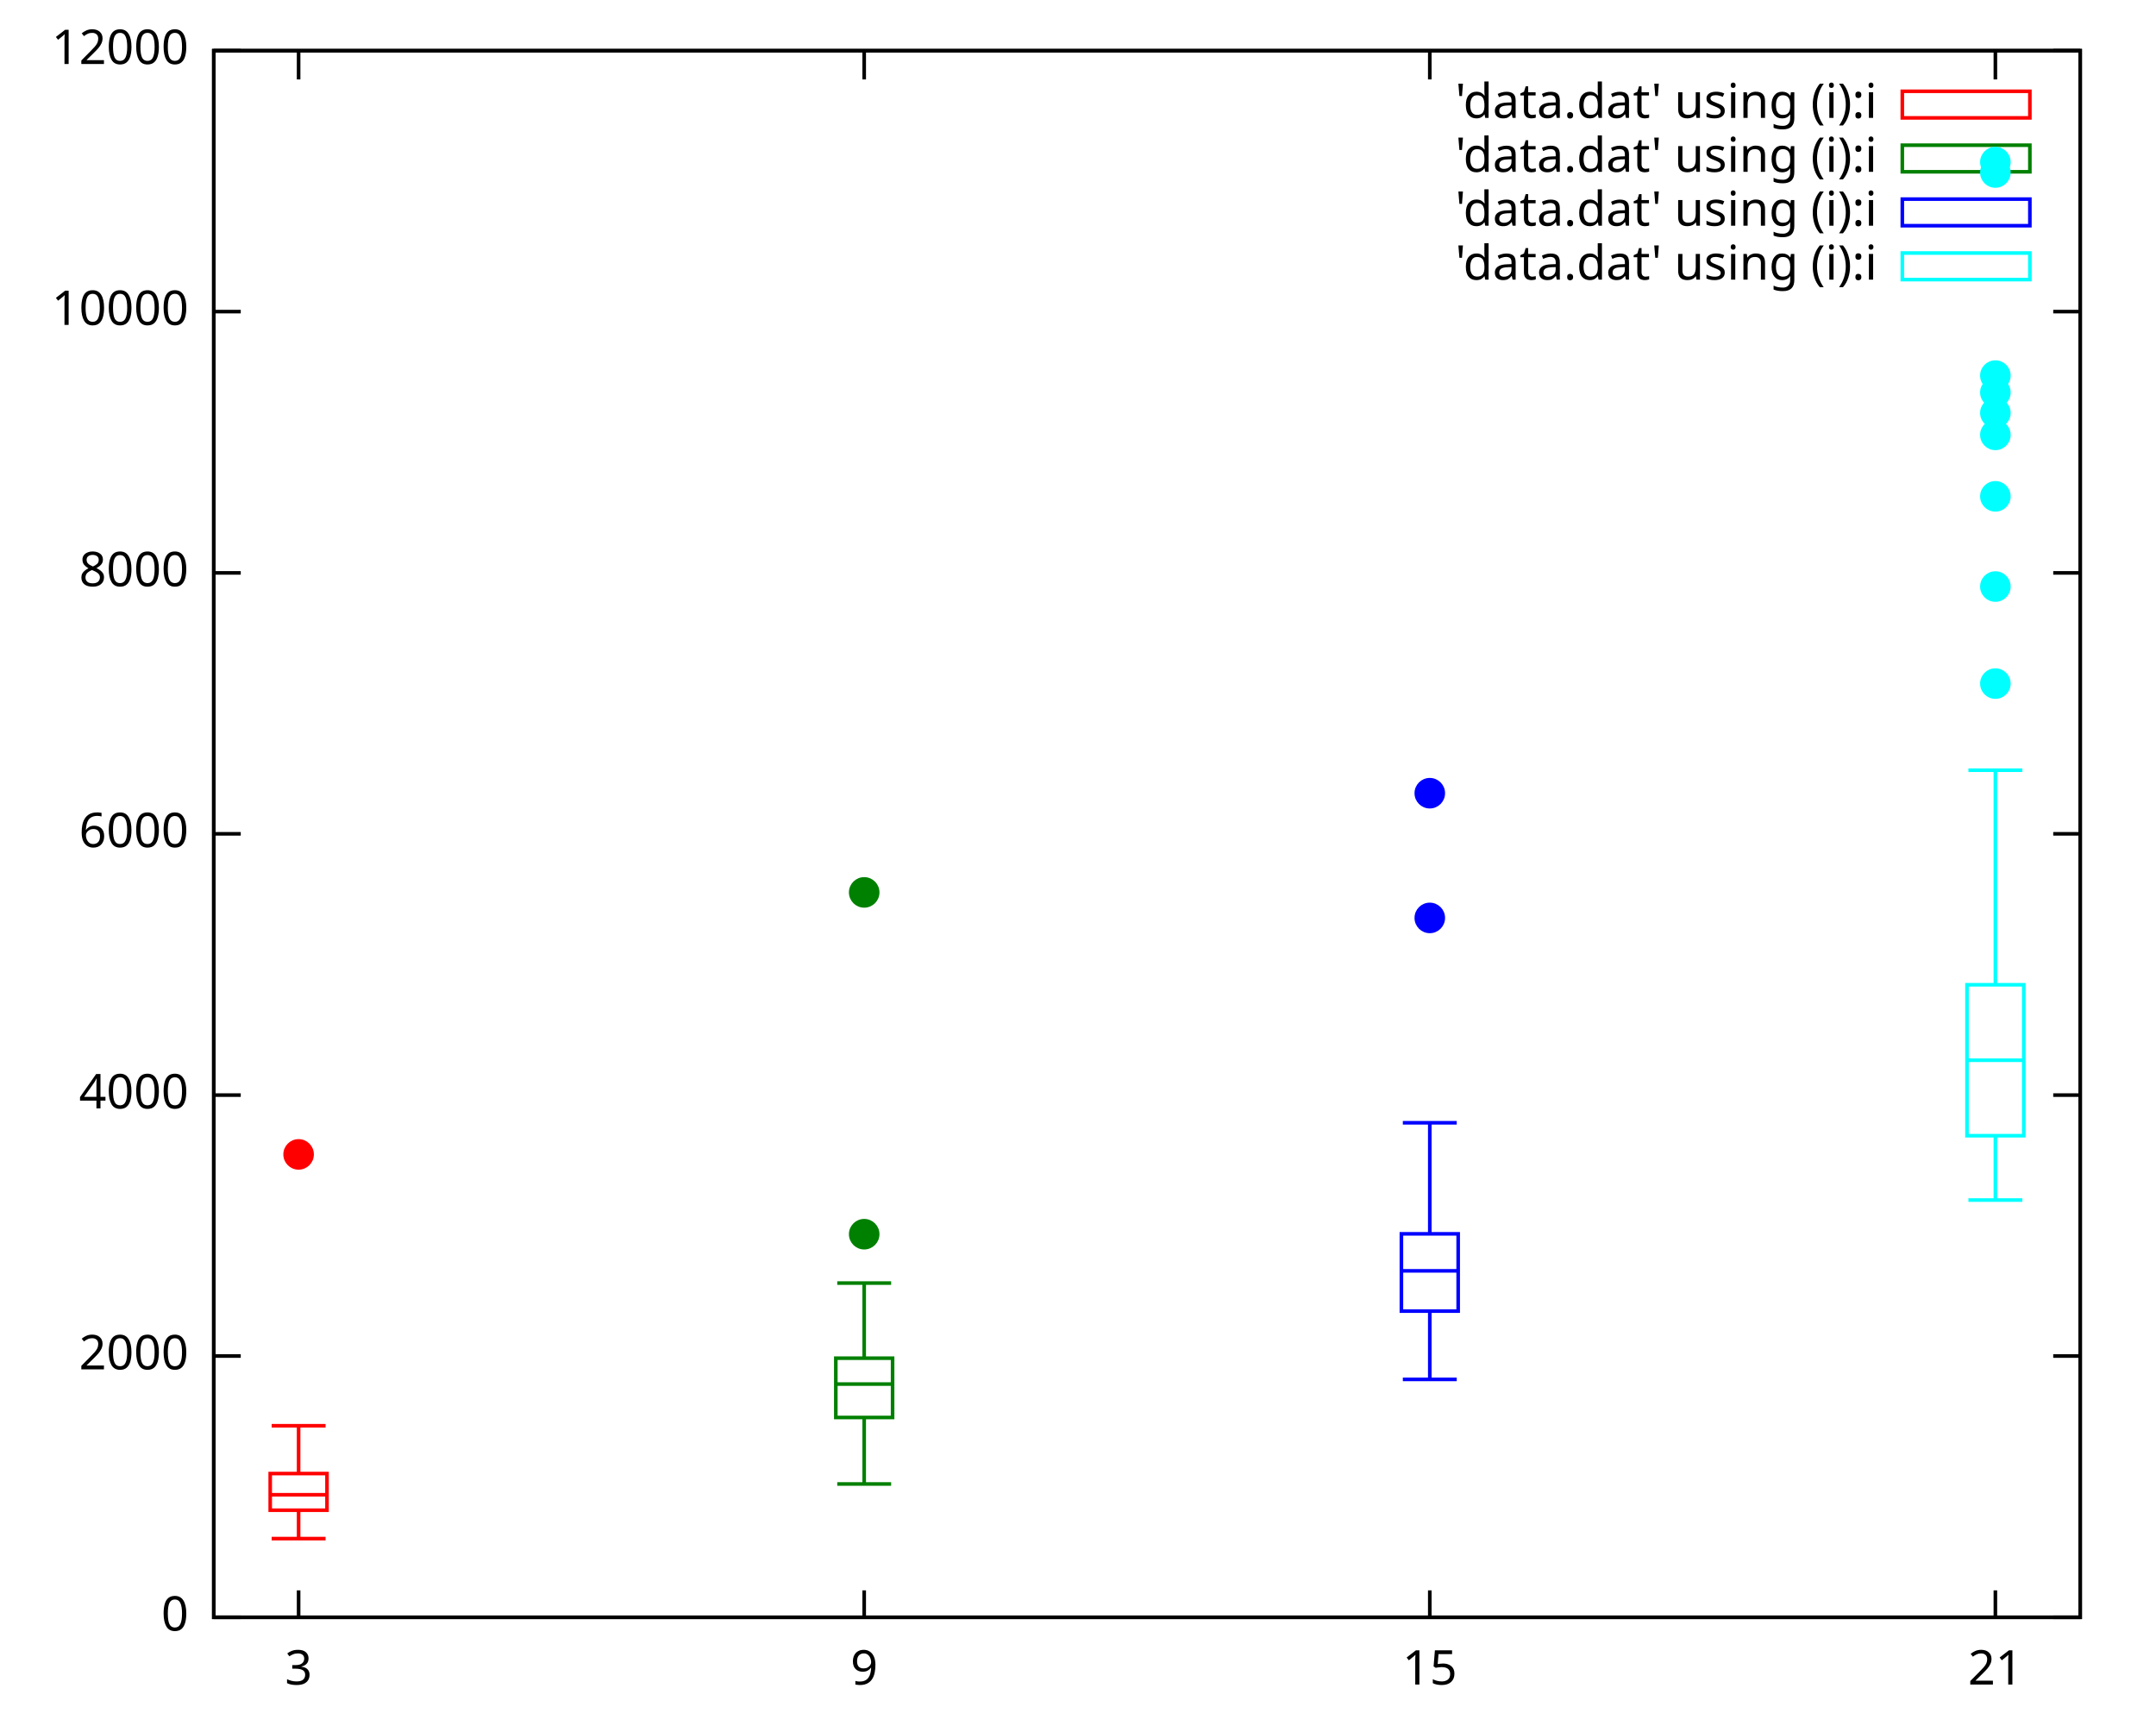
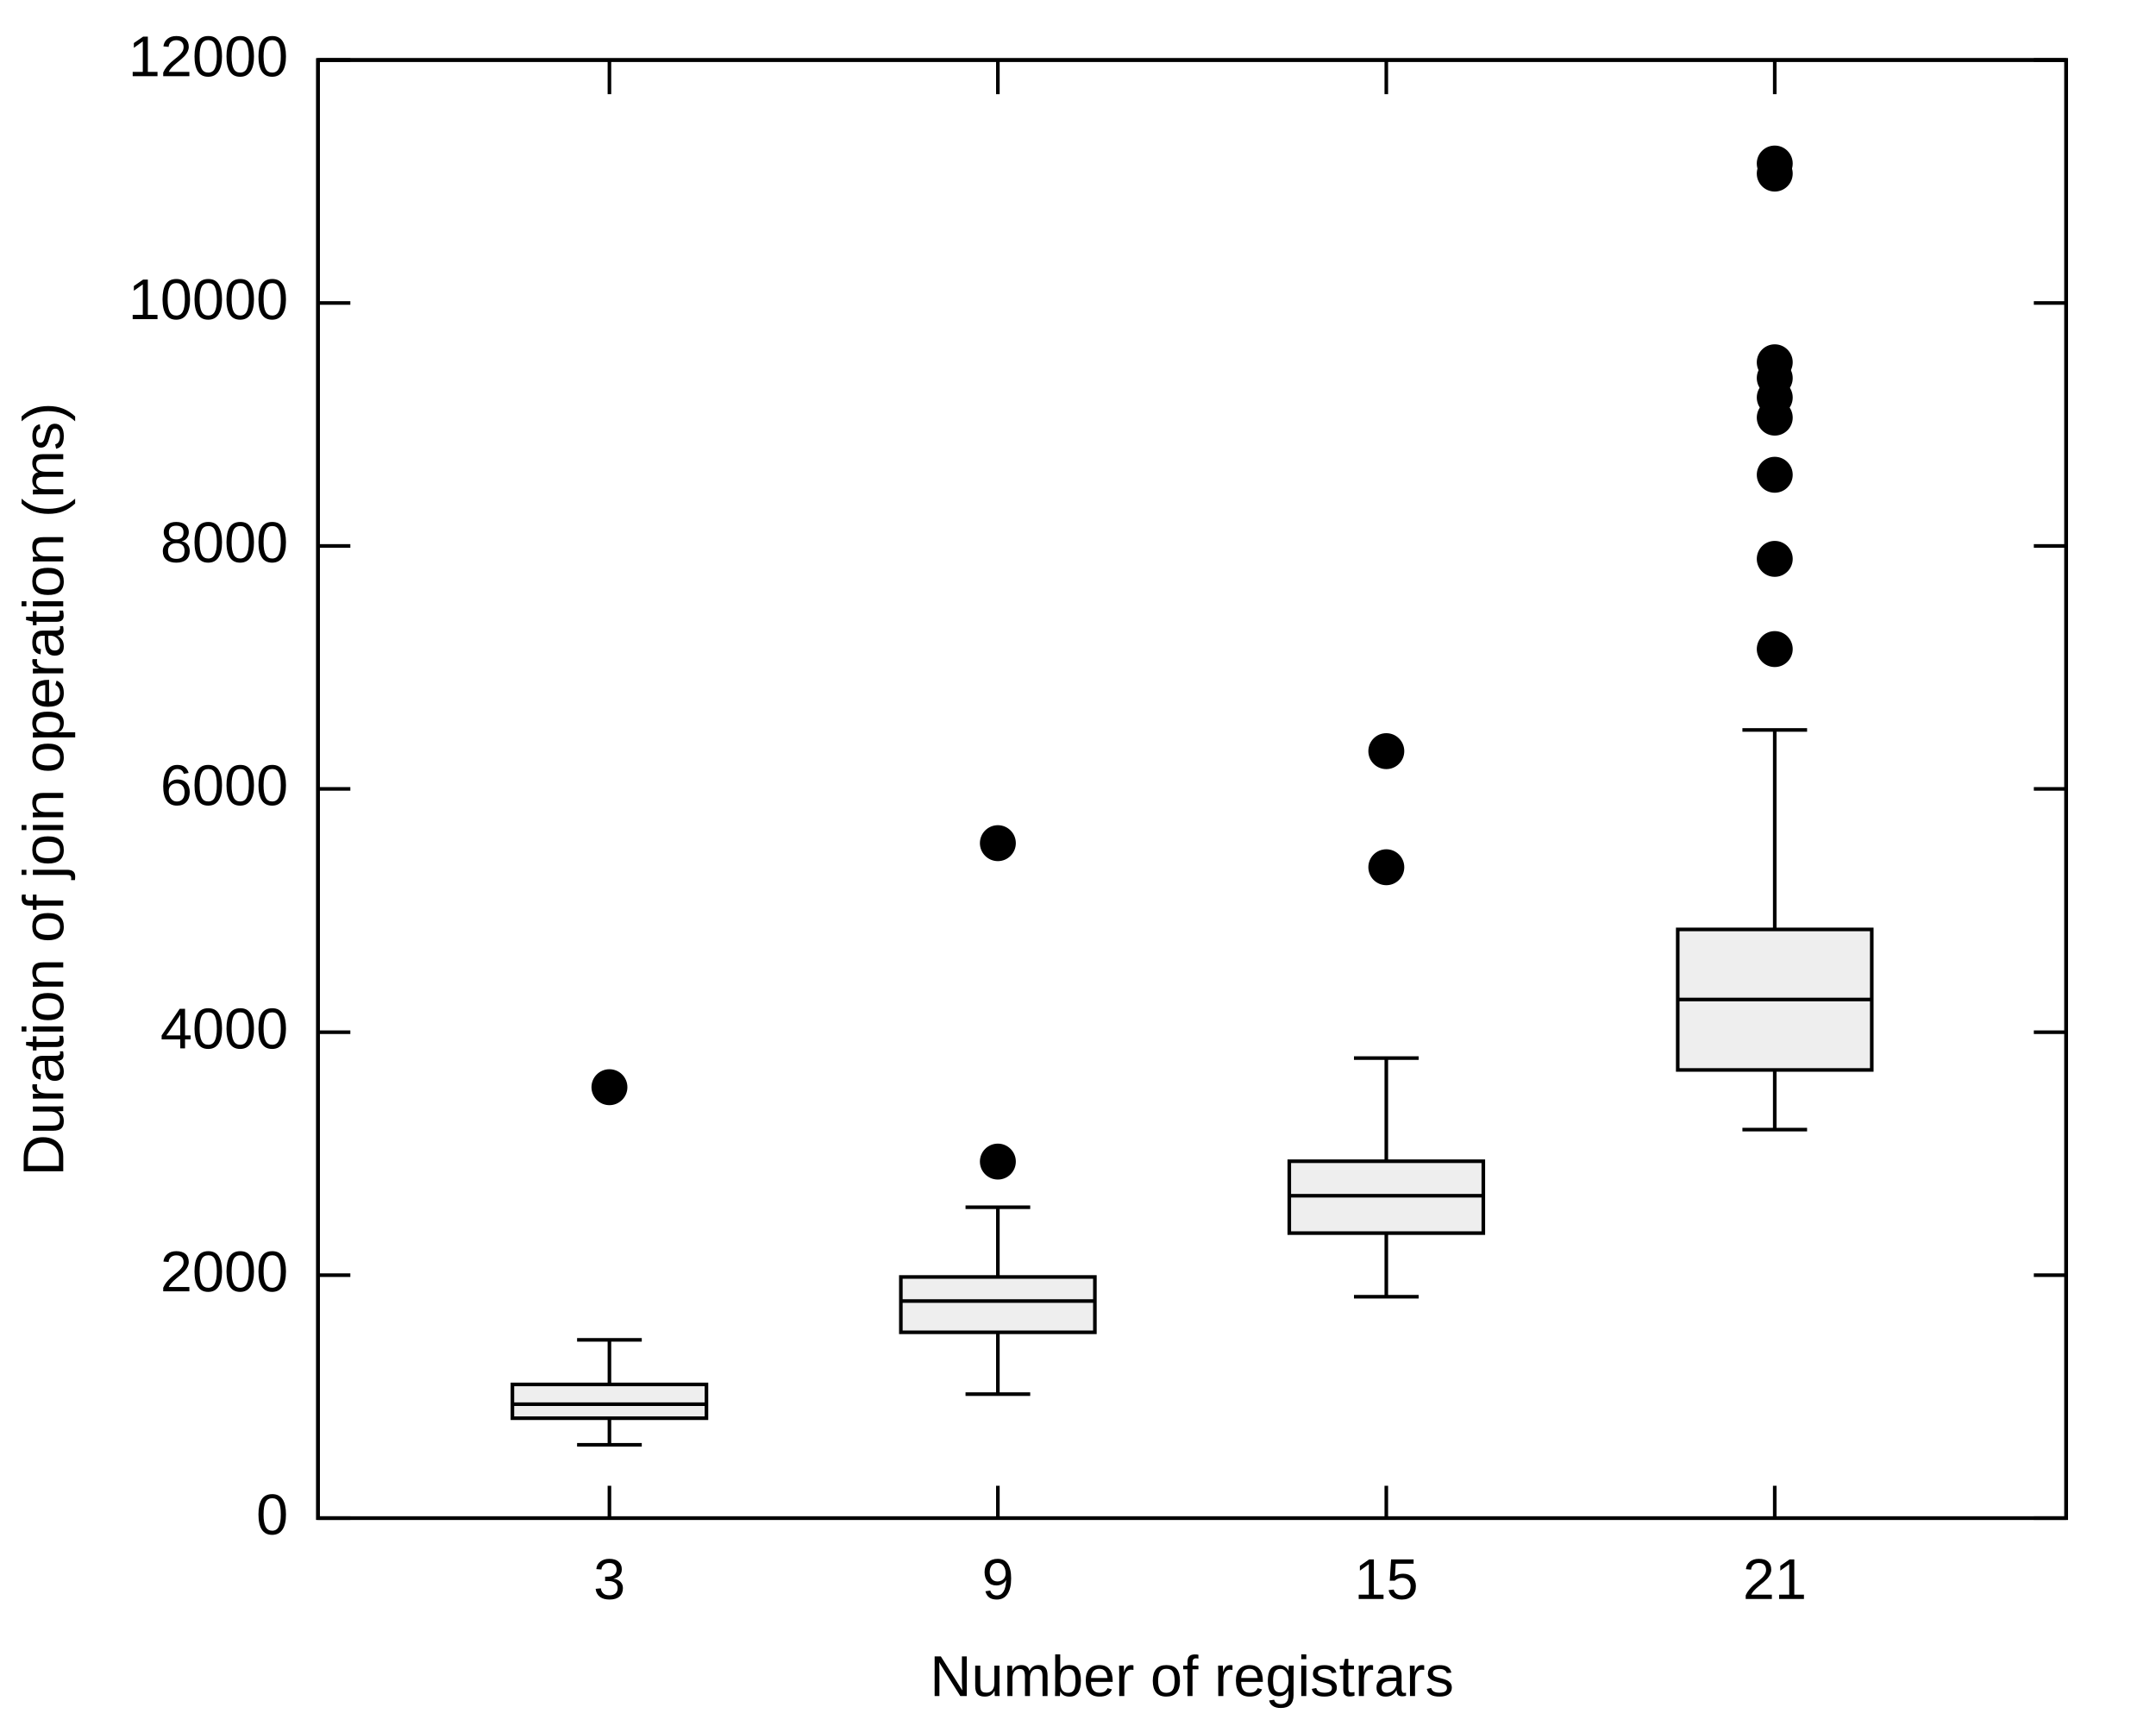
<svg xmlns="http://www.w3.org/2000/svg" xmlns:xlink="http://www.w3.org/1999/xlink" width="600" height="480" viewBox="0 0 600 480">
  <g id="gnuplot_canvas">
    <rect x="0" y="0" width="600" height="480" fill="none" />
    <defs>
      <circle id="gpDot" r="0.5" stroke-width="0.5" />
-       <path id="gpPt0" stroke-width="0.267" stroke="currentColor" d="M-1,0 h2 M0,-1 v2" />
-       <path id="gpPt1" stroke-width="0.267" stroke="currentColor" d="M-1,-1 L1,1 M1,-1 L-1,1" />
-       <path id="gpPt2" stroke-width="0.267" stroke="currentColor" d="M-1,0 L1,0 M0,-1 L0,1 M-1,-1 L1,1 M-1,1 L1,-1" />
-       <rect id="gpPt3" stroke-width="0.267" stroke="currentColor" x="-1" y="-1" width="2" height="2" />
-       <rect id="gpPt4" stroke-width="0.267" stroke="currentColor" fill="currentColor" x="-1" y="-1" width="2" height="2" />
-       <circle id="gpPt5" stroke-width="0.267" stroke="currentColor" cx="0" cy="0" r="1" />
+       <path id="gpPt0" stroke-width="0.222" stroke="currentColor" d="M-1,0 h2 M0,-1 v2" />
+       <path id="gpPt1" stroke-width="0.222" stroke="currentColor" d="M-1,-1 L1,1 M1,-1 L-1,1" />
+       <path id="gpPt2" stroke-width="0.222" stroke="currentColor" d="M-1,0 L1,0 M0,-1 L0,1 M-1,-1 L1,1 M-1,1 L1,-1" />
+       <rect id="gpPt3" stroke-width="0.222" stroke="currentColor" x="-1" y="-1" width="2" height="2" />
+       <rect id="gpPt4" stroke-width="0.222" stroke="currentColor" fill="currentColor" x="-1" y="-1" width="2" height="2" />
+       <circle id="gpPt5" stroke-width="0.222" stroke="currentColor" cx="0" cy="0" r="1" />
      <use xlink:href="#gpPt5" id="gpPt6" fill="currentColor" stroke="none" />
-       <path id="gpPt7" stroke-width="0.267" stroke="currentColor" d="M0,-1.33 L-1.33,0.67 L1.33,0.67 z" />
+       <path id="gpPt7" stroke-width="0.222" stroke="currentColor" d="M0,-1.33 L-1.33,0.67 L1.33,0.67 z" />
      <use xlink:href="#gpPt7" id="gpPt8" fill="currentColor" stroke="none" />
      <use xlink:href="#gpPt7" id="gpPt9" stroke="currentColor" transform="rotate(180)" />
      <use xlink:href="#gpPt9" id="gpPt10" fill="currentColor" stroke="none" />
      <use xlink:href="#gpPt3" id="gpPt11" stroke="currentColor" transform="rotate(45)" />
      <use xlink:href="#gpPt11" id="gpPt12" fill="currentColor" stroke="none" />
    </defs>
    <g style="fill:none; color:white; stroke:currentColor; stroke-width:1.00; stroke-linecap:butt; stroke-linejoin:miter">
</g>
    <g style="fill:none; color:black; stroke:currentColor; stroke-width:1.00; stroke-linecap:butt; stroke-linejoin:miter">
-       <path stroke="black" d="M59.5,450.0 L67.0,450.0 M578.9,450.0 L571.4,450.0  h0.01" />
-       <g transform="translate(52.5,453.7)" style="stroke:none; fill:black; font-family:Verdana; font-size:10.00pt; text-anchor:end">
+       <path stroke="black" d="M88.5,422.4 L97.5,422.4 M575.0,422.4 L566.0,422.4  h0.01" />
+       <g transform="translate(80.2,426.9)" style="stroke:none; fill:black; font-family:Arial; font-size:12.00pt; text-anchor:end">
        <text> 0</text>
      </g>
-       <path stroke="black" d="M59.5,377.3 L67.0,377.3 M578.9,377.3 L571.4,377.3  h0.01" />
-       <g transform="translate(52.5,381.0)" style="stroke:none; fill:black; font-family:Verdana; font-size:10.00pt; text-anchor:end">
+       <path stroke="black" d="M88.5,354.8 L97.5,354.8 M575.0,354.8 L566.0,354.8  h0.01" />
+       <g transform="translate(80.2,359.3)" style="stroke:none; fill:black; font-family:Arial; font-size:12.00pt; text-anchor:end">
        <text> 2000</text>
      </g>
-       <path stroke="black" d="M59.5,304.7 L67.0,304.7 M578.9,304.7 L571.4,304.7  h0.01" />
-       <g transform="translate(52.5,308.4)" style="stroke:none; fill:black; font-family:Verdana; font-size:10.00pt; text-anchor:end">
+       <path stroke="black" d="M88.5,287.2 L97.5,287.2 M575.0,287.2 L566.0,287.2  h0.01" />
+       <g transform="translate(80.2,291.7)" style="stroke:none; fill:black; font-family:Arial; font-size:12.00pt; text-anchor:end">
        <text> 4000</text>
      </g>
-       <path stroke="black" d="M59.5,232.0 L67.0,232.0 M578.9,232.0 L571.4,232.0  h0.01" />
-       <g transform="translate(52.5,235.7)" style="stroke:none; fill:black; font-family:Verdana; font-size:10.00pt; text-anchor:end">
+       <path stroke="black" d="M88.5,219.5 L97.5,219.5 M575.0,219.5 L566.0,219.5  h0.01" />
+       <g transform="translate(80.2,224.0)" style="stroke:none; fill:black; font-family:Arial; font-size:12.00pt; text-anchor:end">
        <text> 6000</text>
      </g>
-       <path stroke="black" d="M59.5,159.4 L67.0,159.4 M578.9,159.4 L571.4,159.4  h0.01" />
-       <g transform="translate(52.5,163.1)" style="stroke:none; fill:black; font-family:Verdana; font-size:10.00pt; text-anchor:end">
+       <path stroke="black" d="M88.5,151.9 L97.5,151.9 M575.0,151.9 L566.0,151.9  h0.01" />
+       <g transform="translate(80.2,156.4)" style="stroke:none; fill:black; font-family:Arial; font-size:12.00pt; text-anchor:end">
        <text> 8000</text>
      </g>
-       <path stroke="black" d="M59.5,86.7 L67.0,86.7 M578.9,86.7 L571.4,86.7  h0.01" />
-       <g transform="translate(52.5,90.4)" style="stroke:none; fill:black; font-family:Verdana; font-size:10.00pt; text-anchor:end">
+       <path stroke="black" d="M88.5,84.3 L97.5,84.3 M575.0,84.3 L566.0,84.3  h0.01" />
+       <g transform="translate(80.2,88.8)" style="stroke:none; fill:black; font-family:Arial; font-size:12.00pt; text-anchor:end">
        <text> 10000</text>
      </g>
-       <path stroke="black" d="M59.5,14.1 L67.0,14.1 M578.9,14.1 L571.4,14.1  h0.01" />
-       <g transform="translate(52.5,17.8)" style="stroke:none; fill:black; font-family:Verdana; font-size:10.00pt; text-anchor:end">
+       <path stroke="black" d="M88.5,16.7 L97.5,16.7 M575.0,16.7 L566.0,16.7  h0.01" />
+       <g transform="translate(80.2,21.2)" style="stroke:none; fill:black; font-family:Arial; font-size:12.00pt; text-anchor:end">
        <text> 12000</text>
      </g>
-       <path stroke="black" d="M83.1,450.0 L83.1,442.5 M83.1,14.1 L83.1,21.6  h0.01" />
-       <g transform="translate(83.1,468.7)" style="stroke:none; fill:black; font-family:Verdana; font-size:10.00pt; text-anchor:middle">
+       <path stroke="black" d="M169.6,422.4 L169.6,413.4 M169.6,16.7 L169.6,25.7  h0.01" />
+       <g transform="translate(169.6,444.9)" style="stroke:none; fill:black; font-family:Arial; font-size:12.00pt; text-anchor:middle">
        <text>3</text>
      </g>
-       <path stroke="black" d="M240.5,450.0 L240.5,442.5 M240.5,14.1 L240.5,21.6  h0.01" />
-       <g transform="translate(240.5,468.7)" style="stroke:none; fill:black; font-family:Verdana; font-size:10.00pt; text-anchor:middle">
+       <path stroke="black" d="M277.7,422.4 L277.7,413.4 M277.7,16.7 L277.7,25.7  h0.01" />
+       <g transform="translate(277.7,444.9)" style="stroke:none; fill:black; font-family:Arial; font-size:12.00pt; text-anchor:middle">
        <text>9</text>
      </g>
-       <path stroke="black" d="M397.9,450.0 L397.9,442.5 M397.9,14.1 L397.9,21.6  h0.01" />
-       <g transform="translate(397.9,468.7)" style="stroke:none; fill:black; font-family:Verdana; font-size:10.00pt; text-anchor:middle">
+       <path stroke="black" d="M385.8,422.4 L385.8,413.4 M385.8,16.7 L385.8,25.7  h0.01" />
+       <g transform="translate(385.8,444.9)" style="stroke:none; fill:black; font-family:Arial; font-size:12.00pt; text-anchor:middle">
        <text>15</text>
      </g>
-       <path stroke="black" d="M555.3,450.0 L555.3,442.5 M555.3,14.1 L555.3,21.6  h0.01" />
-       <g transform="translate(555.3,468.7)" style="stroke:none; fill:black; font-family:Verdana; font-size:10.00pt; text-anchor:middle">
+       <path stroke="black" d="M493.9,422.4 L493.9,413.4 M493.9,16.7 L493.9,25.7  h0.01" />
+       <g transform="translate(493.9,444.9)" style="stroke:none; fill:black; font-family:Arial; font-size:12.00pt; text-anchor:middle">
        <text>21</text>
      </g>
-       <path stroke="black" d="M59.5,14.1 L59.5,450.0 L578.9,450.0 L578.9,14.1 L59.5,14.1 Z  h0.01" />
+       <path stroke="black" d="M88.5,16.7 L88.5,422.4 L575.0,422.4 L575.0,16.7 L88.5,16.7 Z  h0.01" />
+       <g transform="translate(17.6,219.6) rotate(270)" style="stroke:none; fill:black; font-family:Arial; font-size:12.00pt; text-anchor:middle">
+         <text>Duration of join operation (ms)</text>
+       </g>
+       <g transform="translate(331.7,471.9)" style="stroke:none; fill:black; font-family:Arial; font-size:12.00pt; text-anchor:middle">
+         <text>Number of registrars</text>
+       </g>
    </g>
    <g id="gnuplot_plot_1">
-       <g style="fill:none; color:red; stroke:currentColor; stroke-width:1.00; stroke-linecap:butt; stroke-linejoin:miter">
-         <g transform="translate(522.4,32.8)" style="stroke:none; fill:black; font-family:Verdana; font-size:10.00pt; text-anchor:end">
-           <text>'data.dat' using (i):i</text>
+       <g style="fill:none; color:#FF9900; stroke:currentColor; stroke-width:1.00; stroke-linecap:butt; stroke-linejoin:miter">
+         <g style="stroke:none; shape-rendering:crispEdges">
+           <polygon fill="rgb(190, 190, 190)" fill-opacity="0.25" points="142.6,394.6 196.6,394.6 196.6,385.2 142.6,385.2 " />
        </g>
-         <path d="M529.4,32.8 L564.9,32.8 L564.9,25.4 L529.4,25.4 L529.4,32.8 Z  h0.01" />
-         <path d="M83.1,428.1 L83.1,420.2 M83.1,410.0 L83.1,396.7 M75.2,420.2 L91.0,420.2 L91.0,410.0 L75.2,410.0    L75.2,420.2 Z  h0.01" />
-         <path d="M75.6,396.7 L90.6,396.7 M75.6,428.1 L90.6,428.1 M75.2,415.9 L91.0,415.9  h0.01" />
-         <use xlink:href="#gpPt6" transform="translate(83.1,321.2) scale(3.75)" />
+         <path stroke="black" d="M169.6,402.0 L169.6,394.6 M169.6,385.2 L169.6,372.8 M142.6,394.6 L196.6,394.6 L196.6,385.2 L142.6,385.2    L142.6,394.6 Z  h0.01" />
+         <path stroke="black" d="M160.6,372.8 L178.6,372.8 M160.6,402.0 L178.6,402.0 M142.6,390.7 L196.6,390.7  h0.01" />
+         <use xlink:href="#gpPt6" transform="translate(169.6,302.5) scale(4.50)" color="black" />
      </g>
    </g>
    <g id="gnuplot_plot_2">
-       <g style="fill:none; color:green; stroke:currentColor; stroke-width:1.00; stroke-linecap:butt; stroke-linejoin:miter">
-         <g transform="translate(522.4,47.8)" style="stroke:none; fill:black; font-family:Verdana; font-size:10.00pt; text-anchor:end">
-           <text>'data.dat' using (i):i</text>
+       <g style="fill:none; color:#FF9900; stroke:currentColor; stroke-width:1.00; stroke-linecap:butt; stroke-linejoin:miter">
+         <g style="stroke:none; shape-rendering:crispEdges">
+           <polygon fill="rgb(190, 190, 190)" fill-opacity="0.25" points="250.7,370.7 304.7,370.7 304.7,355.3 250.7,355.3 " />
        </g>
-         <path d="M529.4,47.8 L564.9,47.8 L564.9,40.4 L529.4,40.4 L529.4,47.8 Z  h0.01" />
-         <path d="M240.5,412.9 L240.5,394.4 M240.5,377.9 L240.5,357.0 M232.6,394.4 L248.4,394.4 L248.4,377.9 L232.6,377.9    L232.6,394.4 Z  h0.01" />
-         <path d="M233.0,357.0 L248.0,357.0 M233.0,412.9 L248.0,412.9 M232.6,385.1 L248.4,385.1  h0.01" />
-         <use xlink:href="#gpPt6" transform="translate(240.5,343.4) scale(3.75)" />
-         <use xlink:href="#gpPt6" transform="translate(240.5,248.3) scale(3.75)" />
+         <path stroke="black" d="M277.7,387.9 L277.7,370.7 M277.7,355.3 L277.7,335.9 M250.7,370.7 L304.7,370.7 L304.7,355.3 L250.7,355.3    L250.7,370.7 Z  h0.01" />
+         <path stroke="black" d="M268.7,335.9 L286.7,335.9 M268.7,387.9 L286.7,387.9 M250.7,362.0 L304.7,362.0  h0.01" />
+         <use xlink:href="#gpPt6" transform="translate(277.7,323.2) scale(4.50)" color="black" />
+         <use xlink:href="#gpPt6" transform="translate(277.7,234.6) scale(4.50)" color="black" />
      </g>
    </g>
    <g id="gnuplot_plot_3">
-       <g style="fill:none; color:blue; stroke:currentColor; stroke-width:1.00; stroke-linecap:butt; stroke-linejoin:miter">
-         <g transform="translate(522.4,62.8)" style="stroke:none; fill:black; font-family:Verdana; font-size:10.00pt; text-anchor:end">
-           <text>'data.dat' using (i):i</text>
+       <g style="fill:none; color:#FF9900; stroke:currentColor; stroke-width:1.00; stroke-linecap:butt; stroke-linejoin:miter">
+         <g style="stroke:none; shape-rendering:crispEdges">
+           <polygon fill="rgb(190, 190, 190)" fill-opacity="0.25" points="358.8,343.1 412.8,343.1 412.8,323.1 358.8,323.1 " />
        </g>
-         <path d="M529.4,62.8 L564.9,62.8 L564.9,55.4 L529.4,55.4 L529.4,62.8 Z  h0.01" />
-         <path d="M397.9,383.8 L397.9,364.8 M397.9,343.3 L397.9,312.4 M390.0,364.8 L405.8,364.8 L405.8,343.3 L390.0,343.3    L390.0,364.8 Z  h0.01" />
-         <path d="M390.4,312.4 L405.4,312.4 M390.4,383.8 L405.4,383.8 M390.0,353.6 L405.8,353.6  h0.01" />
-         <use xlink:href="#gpPt6" transform="translate(397.9,255.4) scale(3.75)" />
-         <use xlink:href="#gpPt6" transform="translate(397.9,220.7) scale(3.75)" />
+         <path stroke="black" d="M385.8,360.8 L385.8,343.1 M385.8,323.1 L385.8,294.4 M358.8,343.1 L412.8,343.1 L412.8,323.1 L358.8,323.1    L358.8,343.1 Z  h0.01" />
+         <path stroke="black" d="M376.8,294.4 L394.8,294.4 M376.8,360.8 L394.8,360.8 M358.8,332.7 L412.8,332.7  h0.01" />
+         <use xlink:href="#gpPt6" transform="translate(385.8,241.3) scale(4.50)" color="black" />
+         <use xlink:href="#gpPt6" transform="translate(385.8,209.0) scale(4.50)" color="black" />
      </g>
    </g>
    <g id="gnuplot_plot_4">
-       <g style="fill:none; color:cyan; stroke:currentColor; stroke-width:1.00; stroke-linecap:butt; stroke-linejoin:miter">
-         <g transform="translate(522.4,77.8)" style="stroke:none; fill:black; font-family:Verdana; font-size:10.00pt; text-anchor:end">
-           <text>'data.dat' using (i):i</text>
+       <g style="fill:none; color:#FF9900; stroke:currentColor; stroke-width:1.00; stroke-linecap:butt; stroke-linejoin:miter">
+         <g style="stroke:none; shape-rendering:crispEdges">
+           <polygon fill="rgb(190, 190, 190)" fill-opacity="0.25" points="466.9,297.7 520.9,297.7 520.9,258.6 466.9,258.6 " />
        </g>
-         <path d="M529.4,77.8 L564.9,77.8 L564.9,70.4 L529.4,70.4 L529.4,77.8 Z  h0.01" />
-         <path d="M555.3,333.9 L555.3,316.0 M555.3,274.0 L555.3,214.3 M547.4,316.0 L563.2,316.0 L563.2,274.0 L547.4,274.0    L547.4,316.0 Z  h0.01" />
-         <path d="M547.8,214.3 L562.8,214.3 M547.8,333.9 L562.8,333.9 M547.4,295.0 L563.2,295.0  h0.01" />
-         <use xlink:href="#gpPt6" transform="translate(555.3,190.2) scale(3.75)" />
-         <use xlink:href="#gpPt6" transform="translate(555.3,163.2) scale(3.75)" />
-         <use xlink:href="#gpPt6" transform="translate(555.3,138.1) scale(3.75)" />
-         <use xlink:href="#gpPt6" transform="translate(555.3,121.0) scale(3.75)" />
-         <use xlink:href="#gpPt6" transform="translate(555.3,114.9) scale(3.75)" />
-         <use xlink:href="#gpPt6" transform="translate(555.3,109.2) scale(3.75)" />
-         <use xlink:href="#gpPt6" transform="translate(555.3,104.5) scale(3.75)" />
-         <use xlink:href="#gpPt6" transform="translate(555.3,48.0) scale(3.75)" />
-         <use xlink:href="#gpPt6" transform="translate(555.3,45.1) scale(3.75)" />
+         <path stroke="black" d="M493.9,314.3 L493.9,297.7 M493.9,258.6 L493.9,203.1 M466.9,297.7 L520.9,297.7 L520.9,258.6 L466.9,258.6    L466.9,297.7 Z  h0.01" />
+         <path stroke="black" d="M484.9,203.1 L502.9,203.1 M484.9,314.3 L502.9,314.3 M466.9,278.1 L520.9,278.1  h0.01" />
+         <use xlink:href="#gpPt6" transform="translate(493.9,180.6) scale(4.50)" color="black" />
+         <use xlink:href="#gpPt6" transform="translate(493.9,155.5) scale(4.50)" color="black" />
+         <use xlink:href="#gpPt6" transform="translate(493.9,132.1) scale(4.50)" color="black" />
+         <use xlink:href="#gpPt6" transform="translate(493.9,116.2) scale(4.50)" color="black" />
+         <use xlink:href="#gpPt6" transform="translate(493.9,110.6) scale(4.50)" color="black" />
+         <use xlink:href="#gpPt6" transform="translate(493.9,105.2) scale(4.50)" color="black" />
+         <use xlink:href="#gpPt6" transform="translate(493.9,100.8) scale(4.50)" color="black" />
+         <use xlink:href="#gpPt6" transform="translate(493.9,48.3) scale(4.50)" color="black" />
+         <use xlink:href="#gpPt6" transform="translate(493.9,45.5) scale(4.50)" color="black" />
      </g>
    </g>
    <g style="fill:none; color:black; stroke:currentColor; stroke-width:1.00; stroke-linecap:butt; stroke-linejoin:miter">
-       <path stroke="black" d="M59.5,14.1 L59.5,450.0 L578.9,450.0 L578.9,14.1 L59.5,14.1 Z  h0.01" />
+       <path stroke="black" d="M88.5,16.7 L88.5,422.4 L575.0,422.4 L575.0,16.7 L88.5,16.7 Z  h0.01" />
    </g>
  </g>
</svg>
